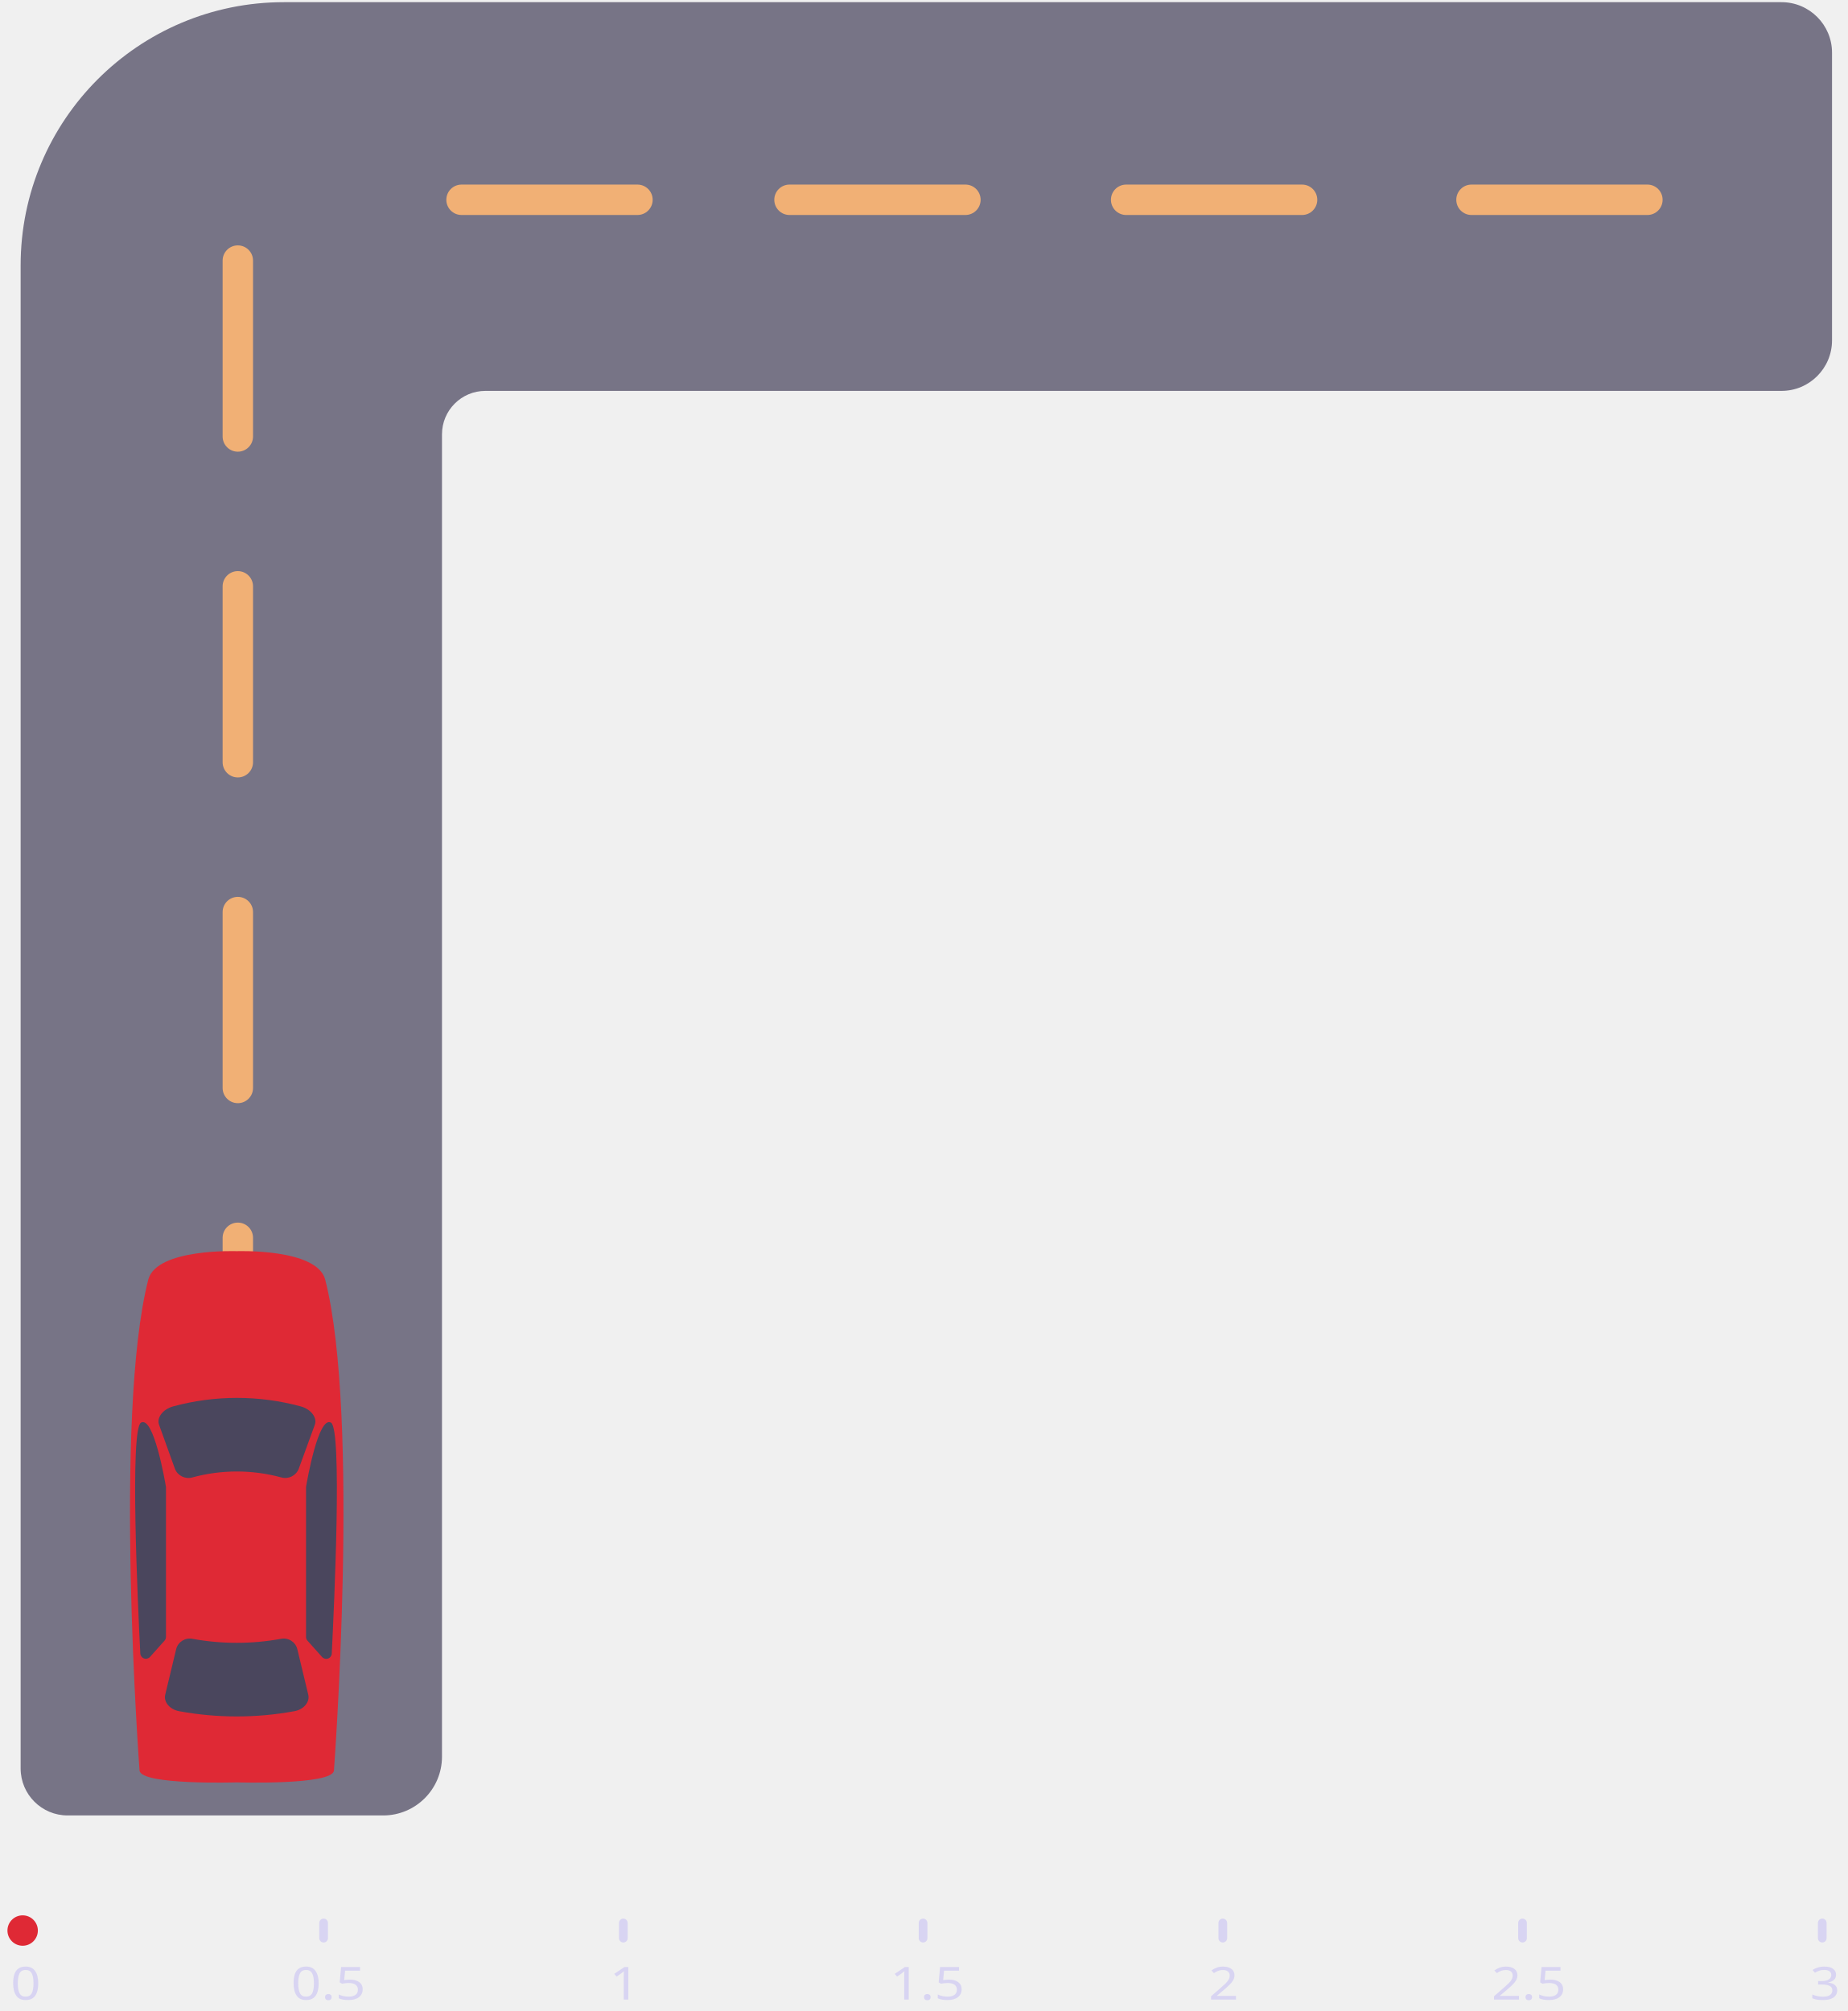
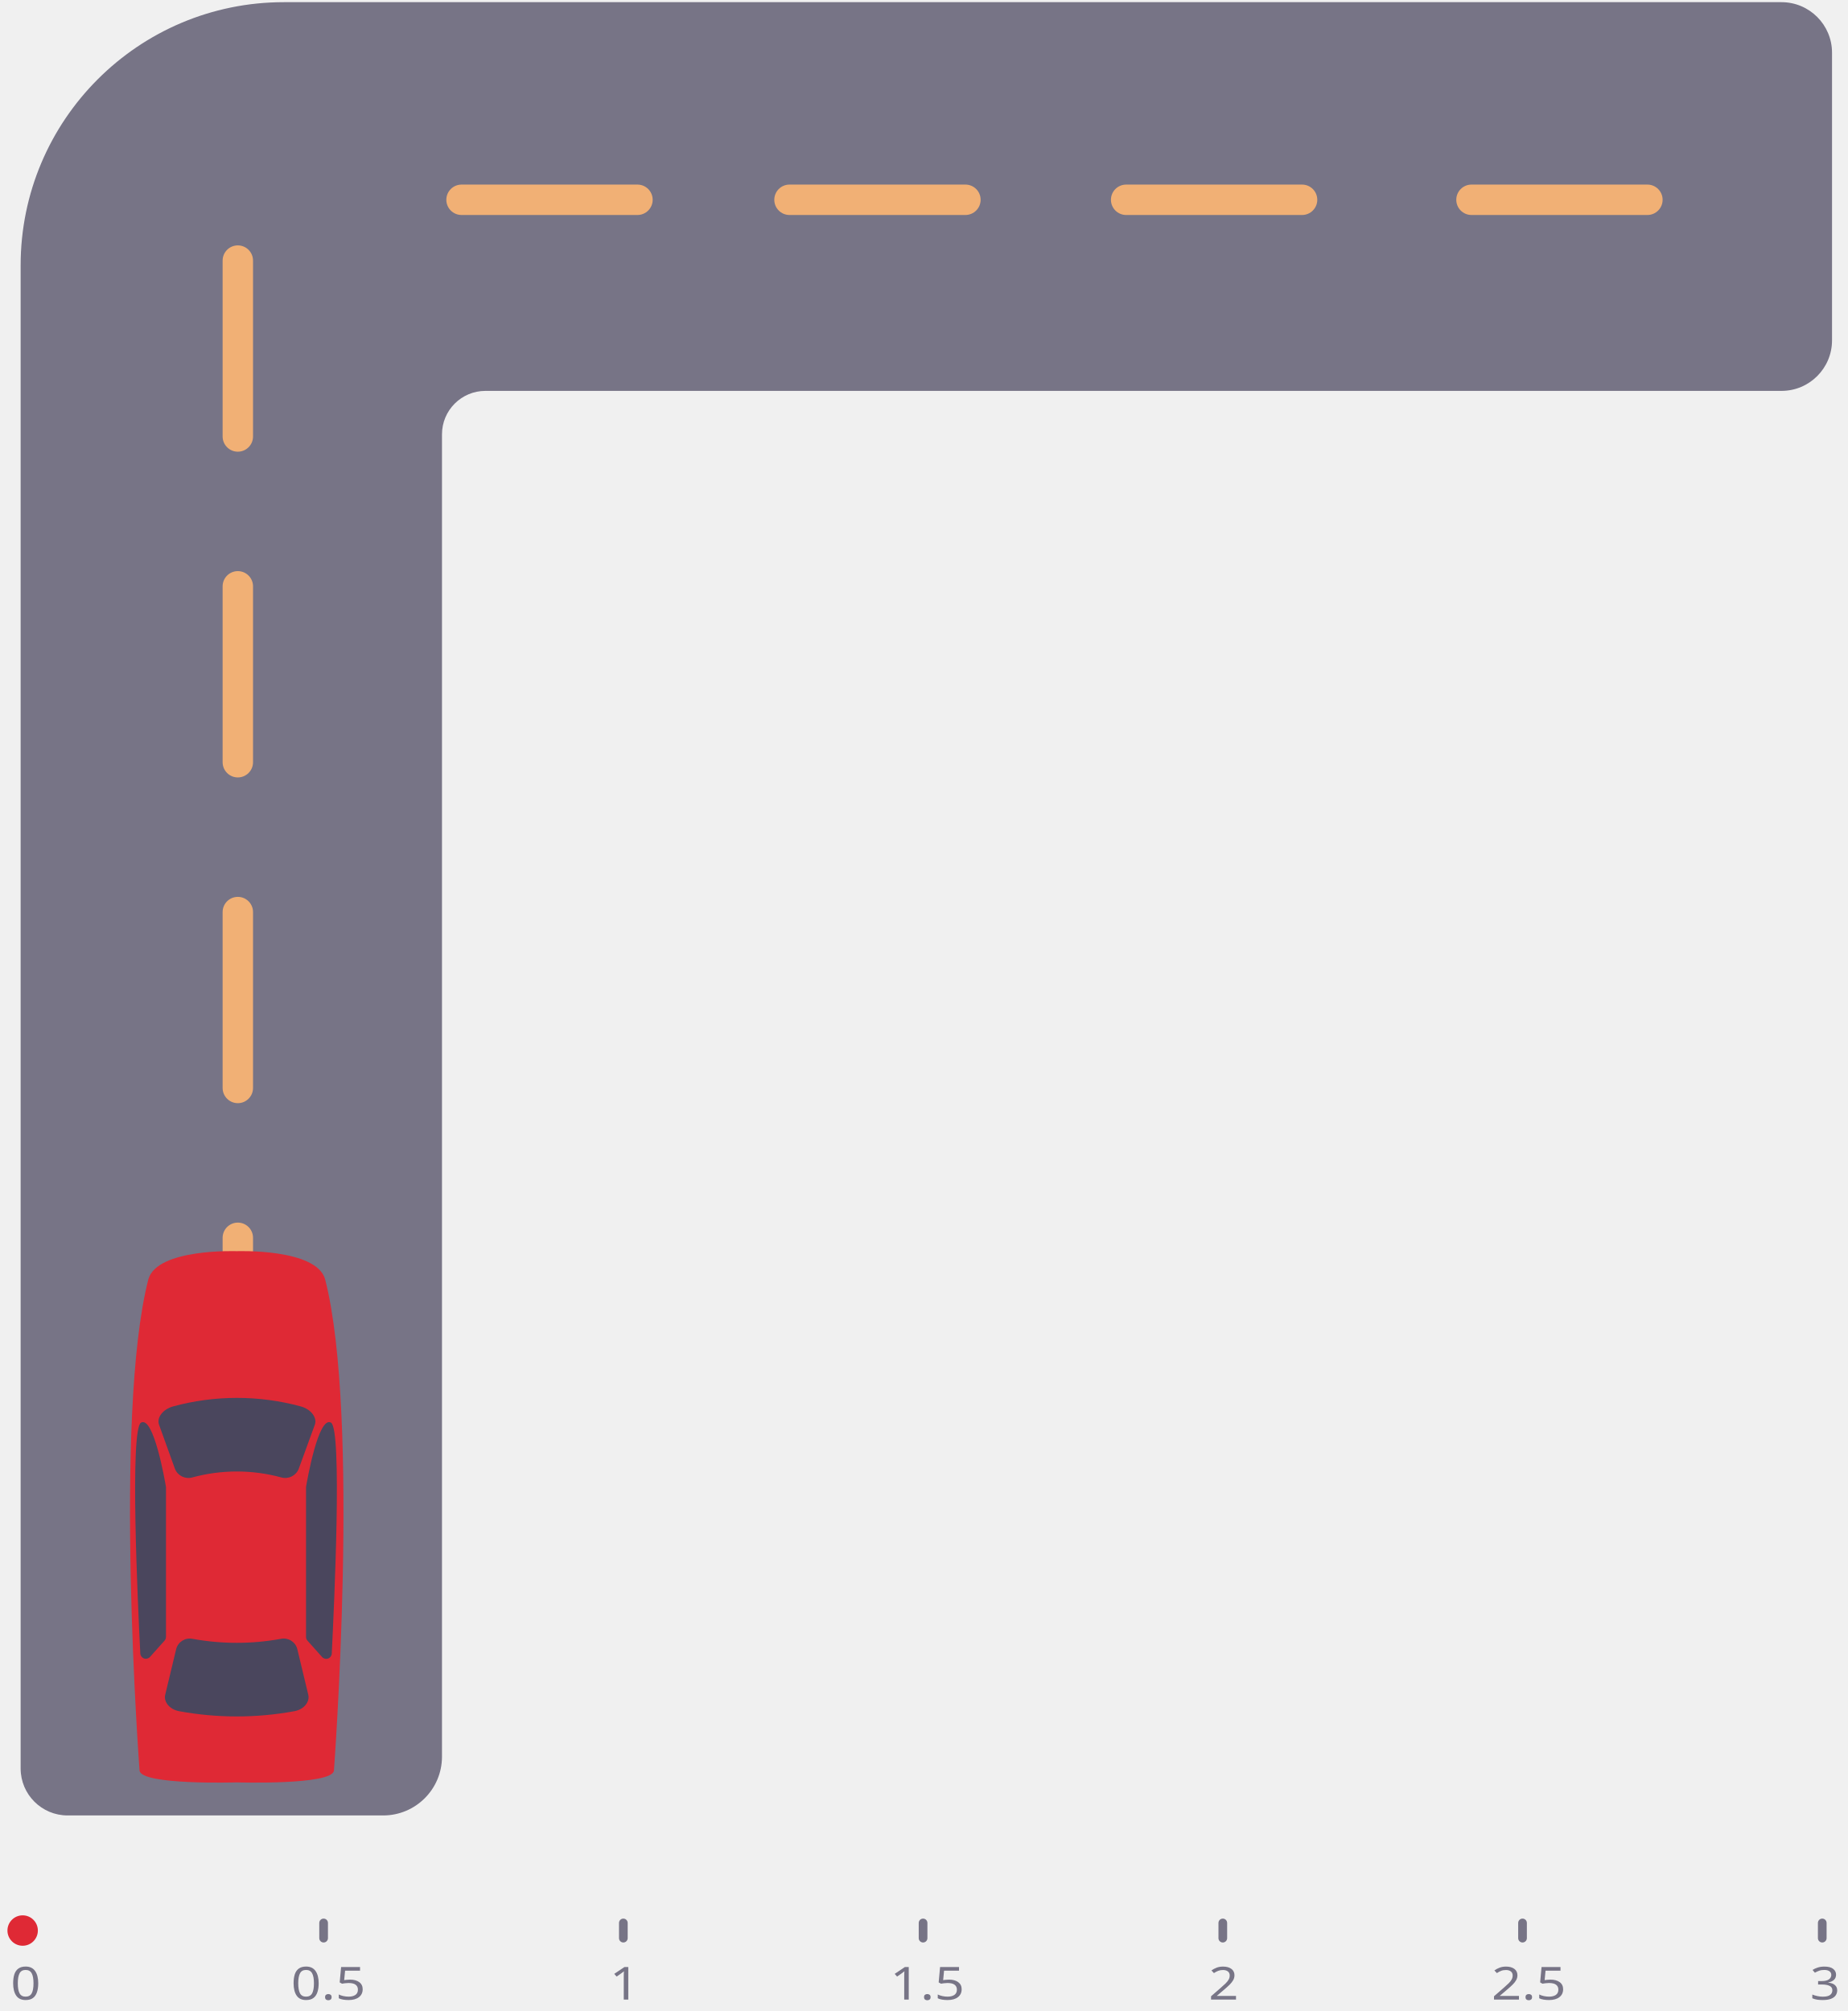
<svg xmlns="http://www.w3.org/2000/svg" viewBox="0 0 850.5 926.05">
  <defs>
    <style>
      .cls-1 {
        fill: #777486;
      }

      .cls-2, .cls-8 {
        fill: #4a465d;
      }

      .cls-3, .cls-7 {
        fill: #f1f1f1;
      }

      .cls-4 {
        fill: #2e86ab;
      }

      .cls-10, .cls-5 {
        fill: #e44e58;
      }

      .cls-6 {
        fill: #f1b075;
      }

      .cls-7 {
        stroke: #4a465d;
      }

      .cls-15, .cls-7 {
        stroke-miterlimit: 10;
      }

      .cls-8 {
        font-size: 11.77px;
      }

      .cls-10, .cls-17, .cls-8 {
        font-family: MyriadPro-Regular, Myriad Pro;
      }

      .cls-9 {
        letter-spacing: -0.01em;
      }

      .cls-10 {
        font-size: 14.03px;
      }

      .cls-11 {
        letter-spacing: 0.01em;
      }

      .cls-12 {
        letter-spacing: 0em;
      }

      .cls-13 {
        fill: #df2935;
      }

      .cls-14 {
        opacity: 0;
      }

      .cls-15 {
        fill: #fff;
        stroke: #000;
      }

      .cls-16, .cls-17 {
-         fill: #d8d4f2;
+         fill: #777486;
      }

      .cls-17 {
        font-size: 21px;
      }
    </style>
  </defs>
  <g id="AV3" opacity="0%">
    <g id="Laptop">
      <rect class="cls-1" x="344.8" y="292.48" width="447.59" height="267.81" rx="13.22" />
      <path class="cls-1" d="M890.9,738.47H415.32c-8.89,0-14.61-6.71-12.76-15q13.32-61.08,26.65-122.18c1.82-8.26,9.55-15,17.21-15H859.77c7.69,0,15.4,6.72,17.23,15q13.32,61.1,26.66,122.18C905.48,731.76,899.76,738.47,890.9,738.47Z" transform="translate(-84.5 -26)" />
      <path class="cls-2" d="M866.34,680.3H439.85c-6.07,0-10-4.72-8.77-10.55q6.44-30.86,12.85-61.71c1.23-5.83,6.75-10.55,12.32-10.55H849.94c5.58,0,11.1,4.72,12.32,10.55q6.43,30.86,12.85,61.71C876.34,675.57,872.41,680.3,866.34,680.3Z" transform="translate(-84.5 -26)" />
      <path class="cls-2" d="M694.11,724.48h-82a2.83,2.83,0,0,1-2.93-2.7c0-.13,0-.26,0-.39L612,691.58a3.41,3.41,0,0,1,3.26-3.09H691a3.41,3.41,0,0,1,3.26,3.09L697,721.39a2.81,2.81,0,0,1-2.53,3.08Z" transform="translate(-84.5 -26)" />
      <g id="Screen">
        <rect class="cls-3" x="352.79" y="302.18" width="431.6" height="249.16" rx="12.99" />
      </g>
    </g>
    <g id="StageDudeL">
      <rect class="cls-4" x="587.5" y="480.5" width="7" height="60" rx="3.5" transform="translate(-172.38 98.49) rotate(-11.2)" />
      <rect class="cls-4" x="567.5" y="480.5" width="7" height="60" rx="3.5" transform="translate(4.3 -110.59) rotate(9.18)" />
      <ellipse class="cls-4" cx="496" cy="424.5" rx="17" ry="37" />
      <path class="cls-4" d="M634.94,450.62l-27-9.5-15.56-23.39a2.77,2.77,0,0,0-3.85-.78l-1.2.8a2.77,2.77,0,0,0-.78,3.85l16.13,24.25a2.75,2.75,0,0,0,1.47,1.1,2.94,2.94,0,0,0,1,.61l27.47,9.66a2.77,2.77,0,0,0,3.54-1.7l.48-1.36A2.78,2.78,0,0,0,634.94,450.62Z" transform="translate(-84.5 -26)" />
      <path class="cls-5" d="M636.46,450.46l-30.27,8.26a2.63,2.63,0,0,1-2.83-1.08,14.23,14.23,0,0,0-15.43-5.05,15.1,15.1,0,0,0-6.79,3.93,2.68,2.68,0,0,1-2.59.71,15.19,15.19,0,0,0-7.86.06c-7.62,2.08-12.25,9.43-10.34,16.41s9.63,11,17.24,8.88a15.13,15.13,0,0,0,6.8-3.93,2.65,2.65,0,0,1,2.59-.71,15.3,15.3,0,0,0,7.86-.06,14.38,14.38,0,0,0,10.57-11.12,2.72,2.72,0,0,1,1.94-2.18L638,456.2a2.68,2.68,0,0,0,1.88-3.28l-.17-.59A2.67,2.67,0,0,0,636.46,450.46ZM584,472.18c-4.76,1.3-9.18.3-9.88-2.24s2.61-5.65,7.37-6.95,9.18-.3,9.88,2.24S588.78,470.88,584,472.18Z" transform="translate(-84.5 -26)" />
      <path id="Arm1" class="cls-4" d="M577.69,469.22l-17.1-20.28L570.67,423a2.78,2.78,0,0,0-1.58-3.6l-1.34-.52a2.78,2.78,0,0,0-3.6,1.58l-10.56,27.14a2.54,2.54,0,0,0-.1.37,2.77,2.77,0,0,0,.08,3.48l18.76,22.26a2.78,2.78,0,0,0,3.92.34l1.1-.93A2.78,2.78,0,0,0,577.69,469.22Z" transform="translate(-84.5 -26)" />
      <circle class="cls-6" cx="496" cy="372.5" r="15" />
      <ellipse class="cls-7" cx="490" cy="368.5" rx="4" ry="4.5" />
      <ellipse class="cls-7" cx="502" cy="368.5" rx="4" ry="4.5" />
      <ellipse class="cls-7" cx="496" cy="380.5" rx="7" ry="3" />
    </g>
    <g id="StageDudeR">
      <rect class="cls-2" x="696.42" y="465.5" width="7" height="60" rx="3.5" transform="translate(1205.79 1091.49) rotate(-168.8)" />
      <rect class="cls-2" x="716.42" y="465.5" width="7" height="60" rx="3.5" transform="matrix(-0.99, 0.16, -0.16, -0.99, 1425.19, 843.74)" />
      <ellipse class="cls-2" cx="625.92" cy="409.5" rx="17" ry="37" />
      <path class="cls-2" d="M656,435.62l27-9.5,15.55-23.39a2.79,2.79,0,0,1,3.86-.78l1.2.8a2.78,2.78,0,0,1,.77,3.85l-16.12,24.25a2.81,2.81,0,0,1-1.48,1.1,2.76,2.76,0,0,1-1,.61l-27.46,9.66a2.78,2.78,0,0,1-3.55-1.7l-.48-1.36A2.78,2.78,0,0,1,656,435.62Z" transform="translate(-84.5 -26)" />
      <path class="cls-5" d="M651.17,437.33l-.16.59a2.66,2.66,0,0,0,1.87,3.28l30.69,8.38a2.71,2.71,0,0,1,1.93,2.18,14.38,14.38,0,0,0,10.58,11.12,15.26,15.26,0,0,0,7.85.06,2.65,2.65,0,0,1,2.59.71,15.19,15.19,0,0,0,6.8,3.93c7.62,2.08,15.34-1.89,17.25-8.88s-2.73-14.33-10.35-16.41a15.16,15.16,0,0,0-7.85-.06,2.68,2.68,0,0,1-2.59-.71,15.13,15.13,0,0,0-6.8-3.93,14.23,14.23,0,0,0-15.43,5.05,2.62,2.62,0,0,1-2.83,1.08l-30.27-8.26A2.67,2.67,0,0,0,651.17,437.33Zm48.36,12.9c.69-2.54,5.12-3.54,9.88-2.24s8.06,4.41,7.36,6.95-5.11,3.54-9.87,2.24S698.84,452.77,699.53,450.23Z" transform="translate(-84.5 -26)" />
      <path id="Arm2" class="cls-2" d="M713.23,454.22l17.1-20.28L720.24,408a2.79,2.79,0,0,1,1.59-3.6l1.34-.52a2.78,2.78,0,0,1,3.6,1.58l10.56,27.14c0,.12.07.25.1.37a2.8,2.8,0,0,1-.08,3.48l-18.77,22.26a2.77,2.77,0,0,1-3.91.34l-1.11-.93A2.79,2.79,0,0,1,713.23,454.22Z" transform="translate(-84.5 -26)" />
      <circle class="cls-6" cx="625.92" cy="357.5" r="15" />
      <ellipse class="cls-7" cx="631.92" cy="353.5" rx="4" ry="2.5" />
      <ellipse class="cls-7" cx="619.92" cy="353.5" rx="4" ry="2.5" />
      <ellipse class="cls-7" cx="626" cy="364.5" rx="6" ry="2" />
    </g>
    <g id="Overlays">
      <g id="Overlay1" opacity="0%">
        <rect class="cls-5" x="365" y="312.5" width="67" height="15" rx="4.61" />
        <text class="cls-8" transform="translate(373.77 323.15)">@<tspan class="cls-9" x="8.67" y="0">C</tspan>
          <tspan x="15.41" y="0">ampus</tspan>
        </text>
      </g>
      <g id="Overlay2" opacity="0%">
        <path class="cls-2" d="M644.74,568.5H523.32a3,3,0,0,1-2.14-5.18l8.93-8.93a3,3,0,0,1,2.15-.89H653.68a3,3,0,0,1,2.14,5.18l-8.93,8.93A3,3,0,0,1,644.74,568.5Z" transform="translate(-84.5 -26)" />
        <text class="cls-10" transform="translate(471.66 539.74)">
          <tspan class="cls-11">S</tspan>
          <tspan x="7" y="0">ebastian</tspan>
        </text>
      </g>
      <g id="Overlay3" opacity="0%">
        <path class="cls-2" d="M773.94,568.5H652.16a2.55,2.55,0,0,1-1.81-4.35l9.9-9.9a2.56,2.56,0,0,1,1.81-.75H783.84a2.55,2.55,0,0,1,1.81,4.35l-9.9,9.9A2.56,2.56,0,0,1,773.94,568.5Z" transform="translate(-84.5 -26)" />
        <text class="cls-10" transform="translate(604.35 539.74)">
          <tspan class="cls-12">B</tspan>
          <tspan x="7.66" y="0">enjamin</tspan>
        </text>
      </g>
      <g id="Overlay4">
        <circle id="live" class="cls-13" cx="729.5" cy="320" r="5" />
        <g>
          <path class="cls-2" d="M822.64,339.42h3.2v11.47h5.63v2.68h-8.83Z" transform="translate(-84.5 -26)" />
          <path class="cls-2" d="M836.54,340.44a1.69,1.69,0,1,1-1.69-1.6A1.58,1.58,0,0,1,836.54,340.44Zm-3.29,13.13V343.29h3.2v10.28Z" transform="translate(-84.5 -26)" />
          <path class="cls-2" d="M841.39,343.29l1.38,4.78c.25.87.43,1.68.59,2.5h.07c.16-.85.33-1.61.57-2.5l1.32-4.78h3.36l-3.83,10.28h-3.19l-3.73-10.28Z" transform="translate(-84.5 -26)" />
          <path class="cls-2" d="M852.29,349.46c.09,1.33,1.4,2,2.89,2A8.58,8.58,0,0,0,858,351l.43,2.16a9.84,9.84,0,0,1-3.72.65c-3.48,0-5.48-2-5.48-5.23,0-2.61,1.63-5.5,5.18-5.5,3.33,0,4.59,2.59,4.59,5.13a5.85,5.85,0,0,1-.12,1.27Zm3.75-2.19a1.86,1.86,0,0,0-1.8-2.08,2.11,2.11,0,0,0-2,2.08Z" transform="translate(-84.5 -26)" />
        </g>
      </g>
    </g>
    <path id="Mouse" class="cls-7" d="M449.87,554.91l2.56,10.24a.32.32,0,0,0,.54.15l2.2-2.2a.31.31,0,0,1,.45,0l3.06,3.06a1.35,1.35,0,0,0,1.91,0l.46-.46.46-.46a1.35,1.35,0,0,0,0-1.91l-3.06-3.06a.31.31,0,0,1,0-.45l2.2-2.2a.33.33,0,0,0-.15-.54l-10.24-2.56A.32.32,0,0,0,449.87,554.91Z" transform="translate(-84.5 -26)" />
  </g>
  <g id="GD3">
    <g id="Street">
      <path class="cls-1" d="M904.73,27H215.23A121.22,121.22,0,0,0,94,148.23V840.36A21.64,21.64,0,0,0,115.64,862H261a27.08,27.08,0,0,0,27-27V226a20,20,0,0,1,20-20H904.73A23.27,23.27,0,0,0,928,182.73V50.27A23.27,23.27,0,0,0,904.73,27Z" transform="translate(-84.5 -26)" />
      <g>
        <rect class="cls-6" x="102.5" y="713" width="14" height="95" rx="7" />
        <rect class="cls-6" x="102.5" y="563" width="14" height="95" rx="7" />
        <rect class="cls-6" x="102.5" y="413" width="14" height="95" rx="7" />
        <rect class="cls-6" x="102.5" y="263" width="14" height="95" rx="7" />
        <rect class="cls-6" x="102.5" y="113" width="14" height="95" rx="7" />
        <rect class="cls-6" x="205.5" y="85" width="95" height="14" rx="7" />
        <rect class="cls-6" x="356.5" y="85" width="95" height="14" rx="7" />
        <rect class="cls-6" x="511.5" y="85" width="95" height="14" rx="7" />
        <rect class="cls-6" x="670.5" y="85" width="95" height="14" rx="7" />
      </g>
    </g>
    <g id="Car">
      <path class="cls-13" d="M148.75,841.33c.68,6.8,44.75,5.44,44.75,5.44s44.07,1.36,44.75-5.44c0,0,12.2-163.07-4.07-226.27-4.07-14.27-40.68-12.91-40.68-12.91s-36.61-1.36-40.68,12.91C136.55,678.26,148.75,841.33,148.75,841.33Z" transform="translate(-84.5 -26)" />
      <g>
        <path class="cls-2" d="M220,814a147.05,147.05,0,0,1-53,0c-4.39-.8-7.25-4.33-6.43-7.6q2.53-10.53,5.06-21.08a6.46,6.46,0,0,1,7.48-4.66,113.14,113.14,0,0,0,40.78,0,6.46,6.46,0,0,1,7.48,4.66q2.53,10.54,5.06,21.08C227.25,809.71,224.39,813.24,220,814Z" transform="translate(-84.5 -26)" />
        <path class="cls-2" d="M214,706.34a78,78,0,0,0-40.92,0,6.68,6.68,0,0,1-8-3.86l-7.35-20.4c-1.19-3.15,1.68-7.14,6.51-8.45a112,112,0,0,1,58.7,0c4.83,1.3,7.7,5.3,6.51,8.45L222,702.48A6.68,6.68,0,0,1,214,706.34Z" transform="translate(-84.5 -26)" />
        <path class="cls-2" d="M149.43,681.11c5.82-3.23,11,26.8,11.49,29.62a3,3,0,0,1,0,.42V779.8a2.55,2.55,0,0,1-.66,1.7L153.56,789a2.56,2.56,0,0,1-4.46-1.57C147.92,764.32,144.21,684,149.43,681.11Z" transform="translate(-84.5 -26)" />
        <path class="cls-2" d="M236.89,681.11c-5.81-3.23-11,26.8-11.49,29.62a3,3,0,0,0,0,.42V779.8a2.54,2.54,0,0,0,.65,1.7l6.74,7.54a2.56,2.56,0,0,0,4.46-1.57C238.4,764.32,242.11,684,236.89,681.11Z" transform="translate(-84.5 -26)" />
      </g>
    </g>
    <g id="KeyPoints" class="cls-14">
      <circle id="Point1" class="cls-15" cx="65" cy="581.5" r="5" />
      <circle id="Point2" class="cls-15" cx="65" cy="363.5" r="5" />
      <circle id="Point3" class="cls-15" cx="65" cy="90.5" r="5" />
      <circle id="Point4" class="cls-15" cx="188" cy="5.5" r="5" />
      <circle id="Point5" class="cls-15" cx="305" cy="48.5" r="5" />
      <circle id="Point6" class="cls-15" cx="564" cy="48.5" r="5" />
      <circle id="Point7" class="cls-15" cx="845" cy="46.5" r="5" />
    </g>
    <g id="Timeline">
      <rect class="cls-16" x="9" y="883.5" width="4" height="11" rx="2" />
      <rect class="cls-16" x="147" y="883.5" width="4" height="11" rx="2" />
      <rect class="cls-16" x="285" y="883.5" width="4" height="11" rx="2" />
      <rect class="cls-16" x="423" y="883.5" width="4" height="11" rx="2" />
      <rect class="cls-16" x="561" y="883.5" width="4" height="11" rx="2" />
      <rect class="cls-16" x="699" y="883.5" width="4" height="11" rx="2" />
      <rect class="cls-16" x="837" y="883.5" width="4" height="11" rx="2" />
      <circle id="Playhead" class="cls-13" cx="10.43" cy="889" r="7" />
      <text class="cls-17" transform="translate(4.86 920.8) scale(1.16 1)">0</text>
      <text class="cls-17" transform="translate(133.98 920.8) scale(1.16 1)">0.5</text>
      <text class="cls-17" transform="translate(280.63 920.8) scale(1.16 1)">1</text>
      <text class="cls-17" transform="translate(409.76 920.8) scale(1.16 1)">1.5</text>
      <text class="cls-17" transform="translate(556.41 920.8) scale(1.16 1)">2</text>
      <text class="cls-17" transform="translate(686.69 920.8) scale(1.16 1)">2.5</text>
      <text class="cls-17" transform="translate(833.34 920.8) scale(1.16 1)">3</text>
    </g>
    <g id="KeyFrames">
      <ellipse id="Keyframe1" class="cls-4" cx="10.43" cy="868.5" rx="10.43" ry="9" opacity="0%" />
      <ellipse id="Keyframe2" class="cls-4" cx="149.47" cy="868.5" rx="10.43" ry="9" opacity="0%" />
      <ellipse id="Keyframe3" class="cls-4" cx="287.36" cy="868.5" rx="10.43" ry="9" opacity="0%" />
      <ellipse id="Keyframe4" class="cls-4" cx="425.25" cy="868.5" rx="10.43" ry="9" opacity="0%" />
      <ellipse id="Keyframe5" class="cls-4" cx="563.14" cy="868.5" rx="10.43" ry="9" opacity="0%" />
      <ellipse id="Keyframe6" class="cls-4" cx="701.03" cy="868.5" rx="10.43" ry="9" opacity="0%" />
      <ellipse id="Keyframe7" class="cls-4" cx="840.07" cy="868.5" rx="10.43" ry="9" opacity="0%" />
    </g>
  </g>
</svg>
